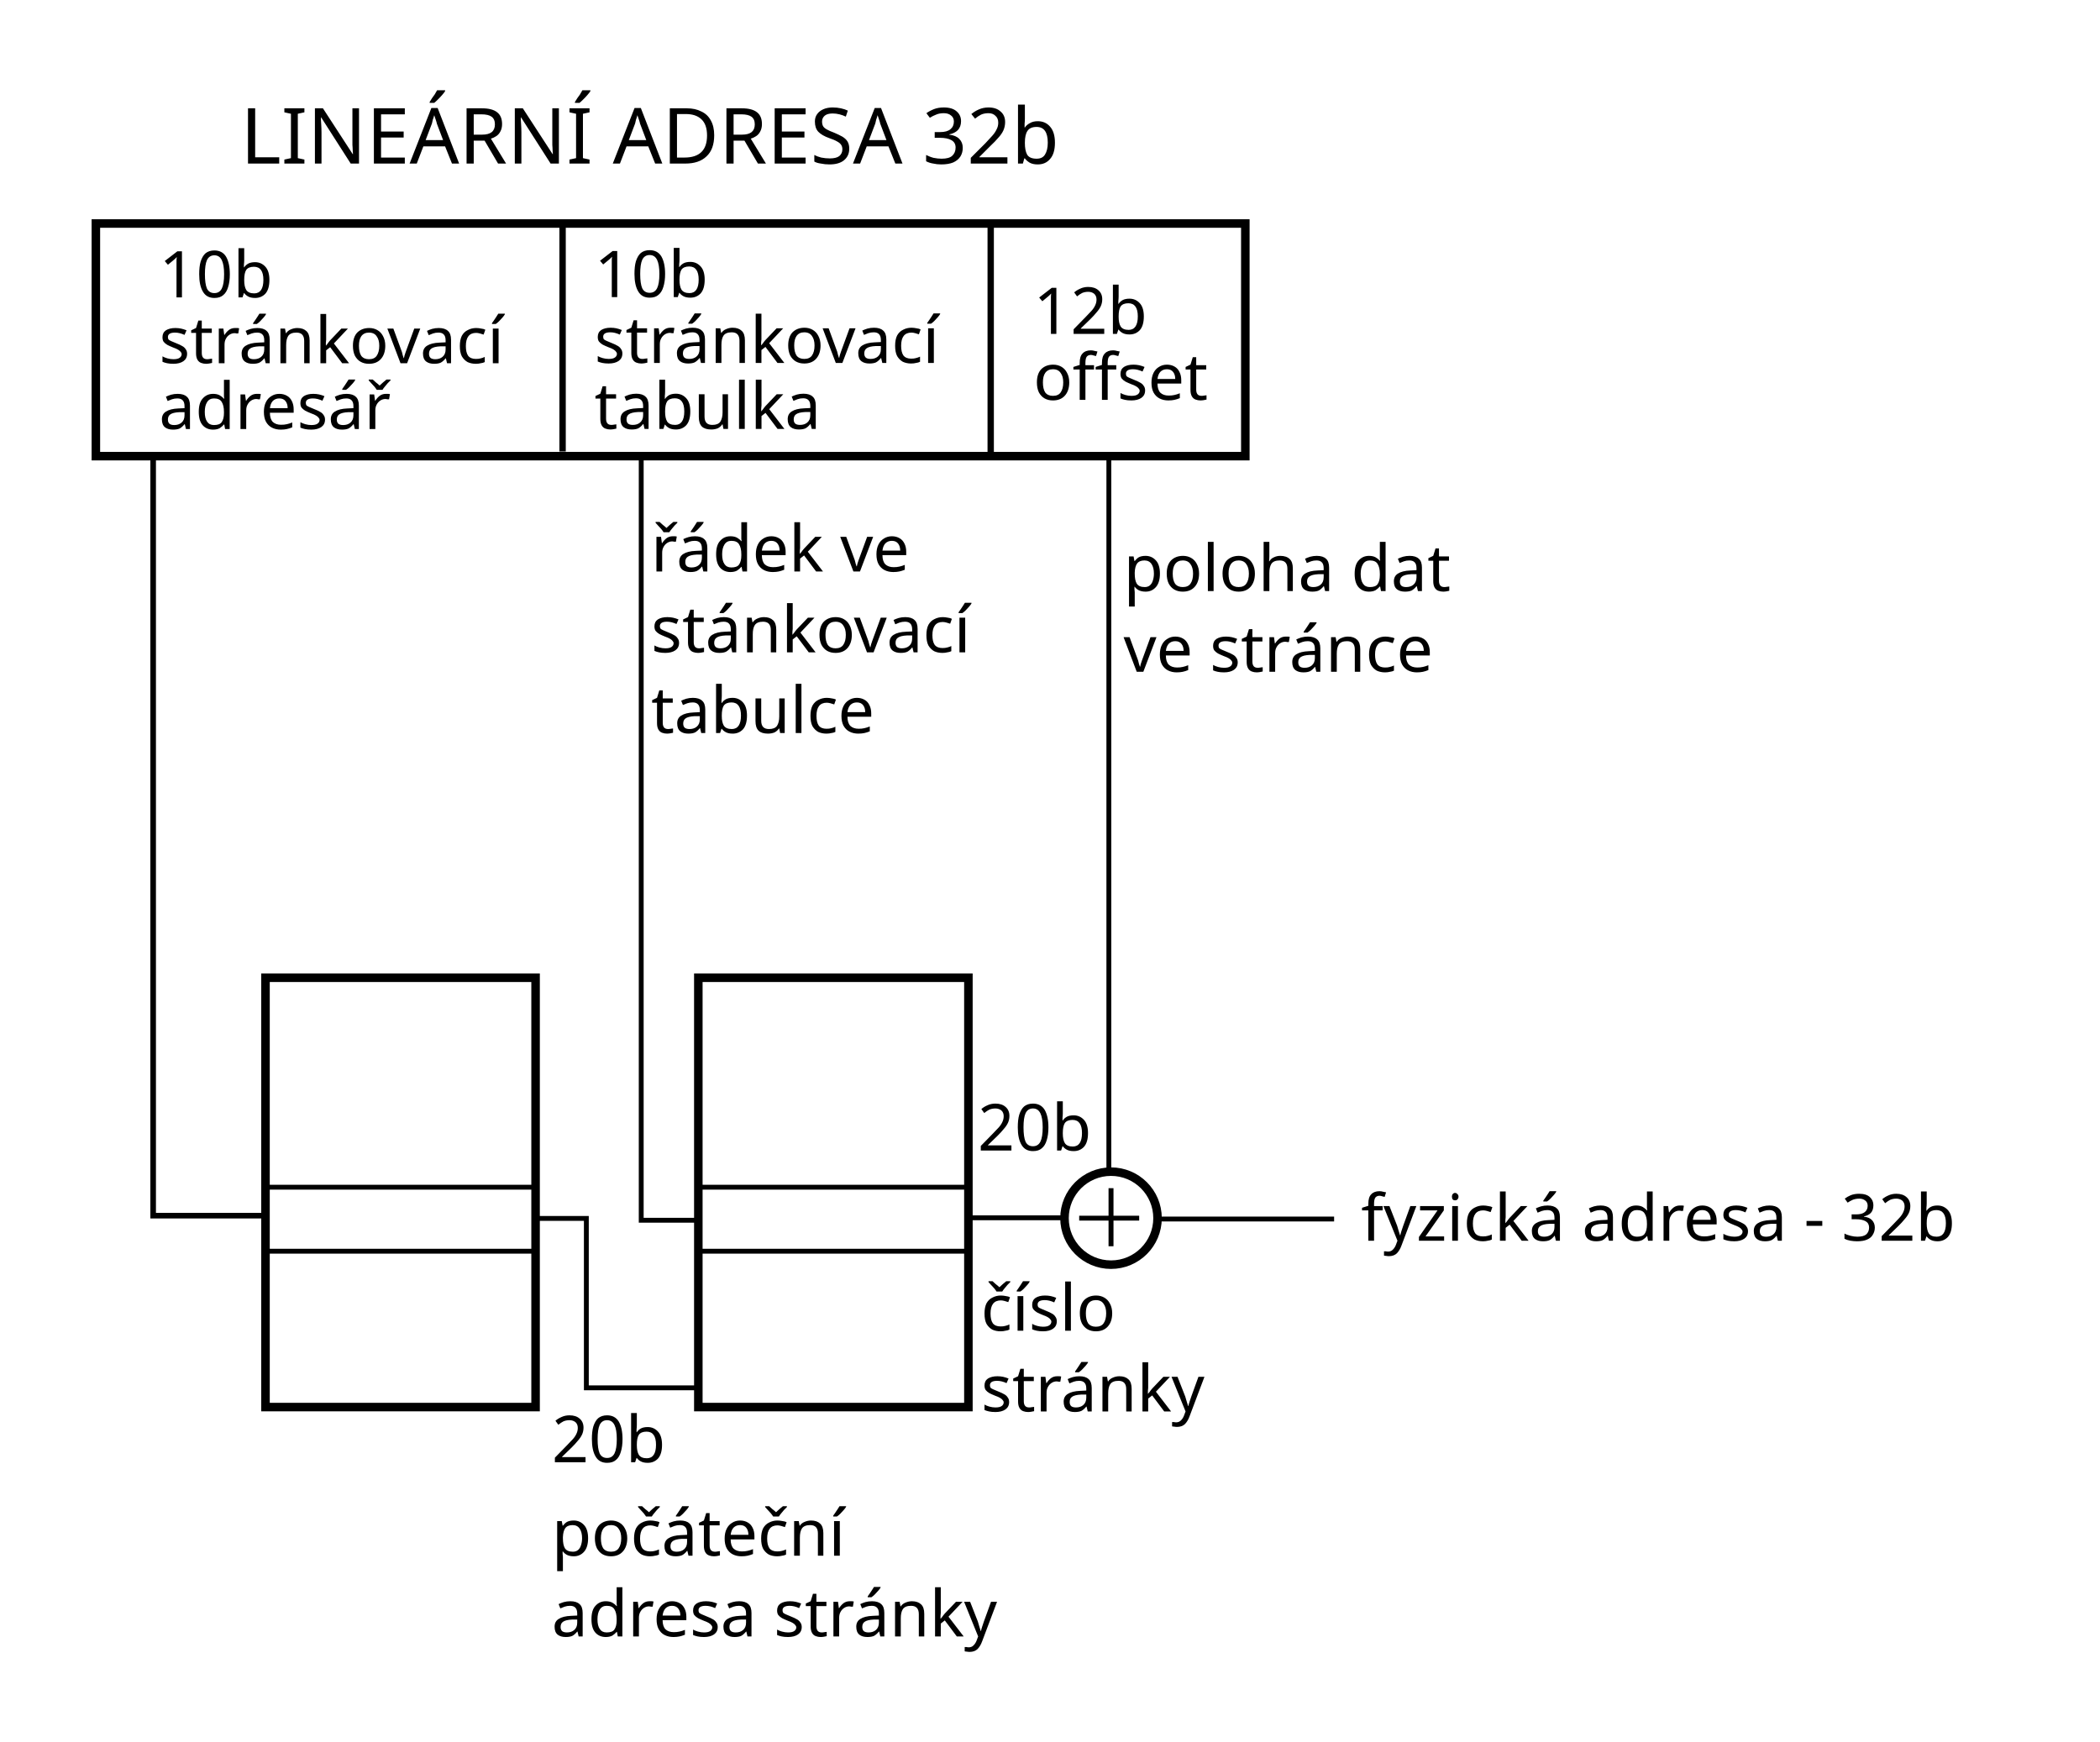
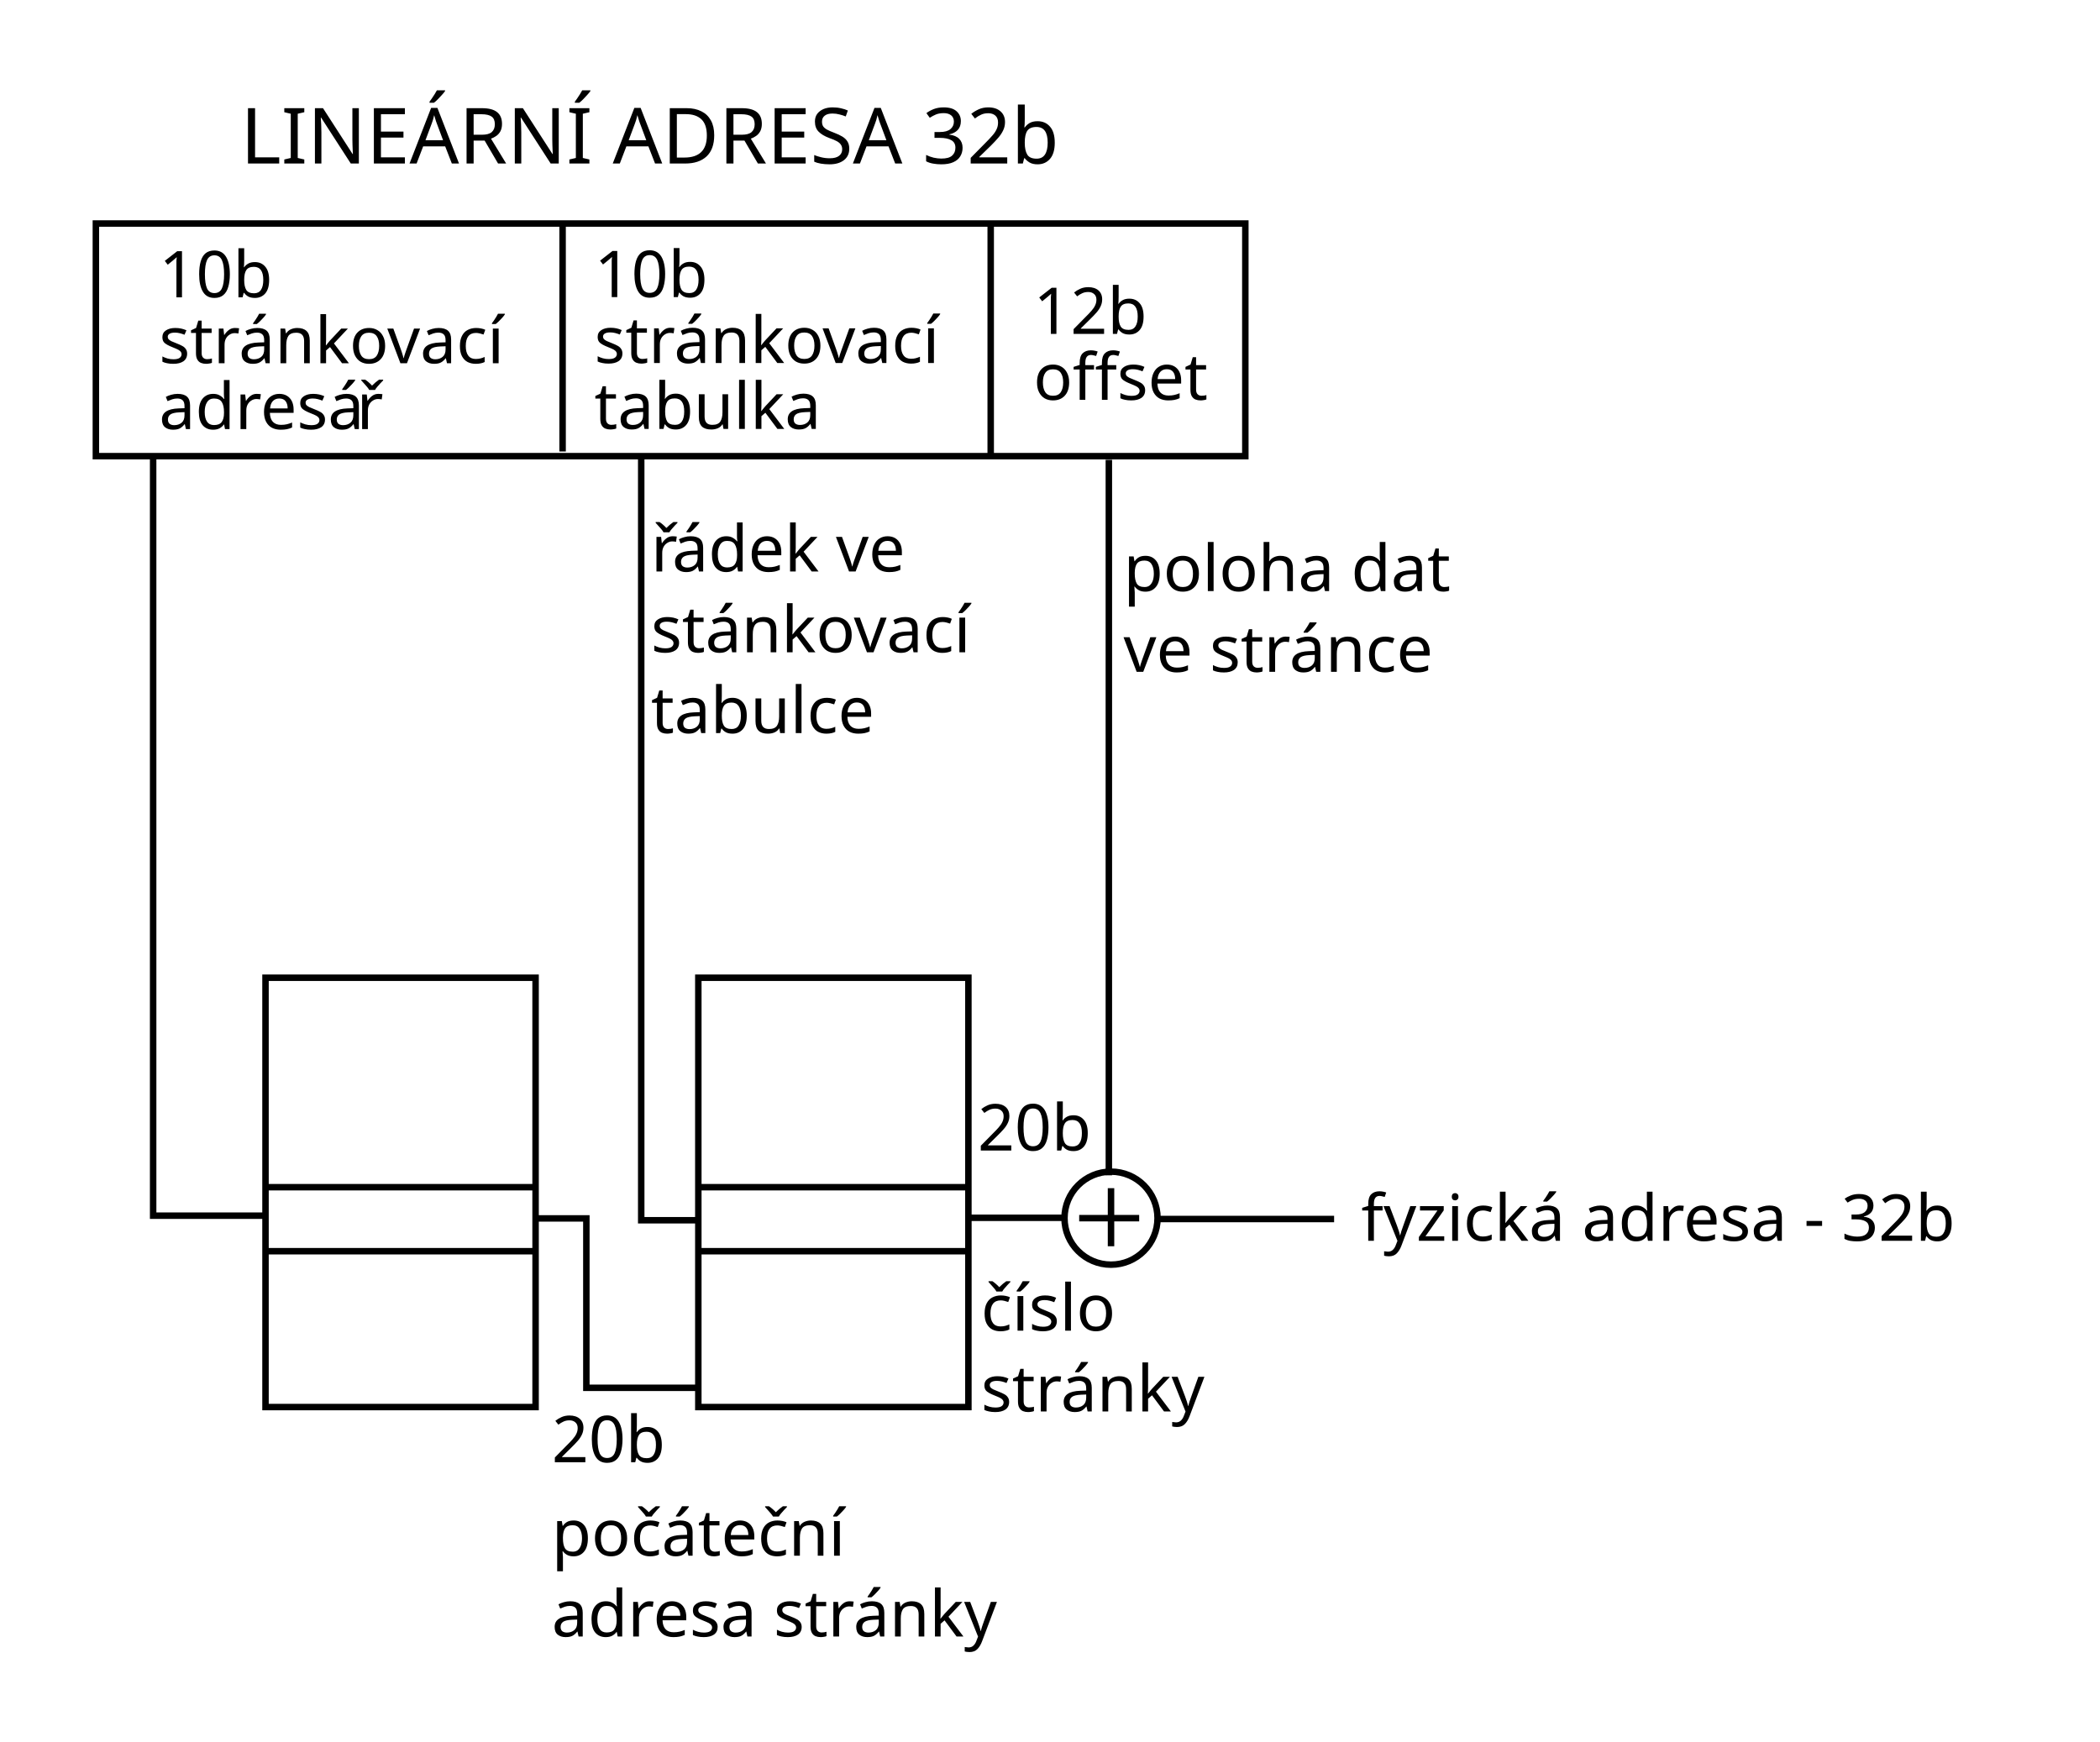
- <svg xmlns="http://www.w3.org/2000/svg" width="114.62mm" height="95.064mm" viewBox="0 0 114.62 95.064" version="1.1" id="svg8">
-   <defs id="defs2" />
+ <svg xmlns="http://www.w3.org/2000/svg" version="1.1" id="svg8" x="0px" y="0px" width="324.908px" height="269.473px" viewBox="0 0 324.908 269.473" enable-background="new 0 0 324.908 269.473" xml:space="preserve">
  <g id="layer1" transform="translate(-31.68542,-10.42885)">
-     <g transform="translate(17.63979,14.18539)" id="layer1-7">
-       <rect style="fill:none;stroke:#000000;stroke-width:0.465;stroke-miterlimit:4;stroke-dasharray:none" y="8.444" x="19.278" height="12.699" width="62.739" id="rect10" />
-       <text id="text4528" y="5.169" x="27.174" style="font-style:normal;font-weight:normal;font-size:10.583px;line-height:1.25;font-family:sans-serif;letter-spacing:0px;word-spacing:0px;fill:#000000;fill-opacity:1;stroke:none;stroke-width:0.265" xml:space="preserve">
-         <tspan style="font-size:4.233px;stroke-width:0.265" y="5.169" x="27.174" id="tspan4526">LINEÁRNÍ ADRESA 32b</tspan>
+     <g id="layer1-7" transform="translate(17.63979,14.18539)">
+       <rect id="rect10" x="28.878" y="30.829" fill="none" stroke="#000000" width="177.843" height="35.996" />
+       <text transform="matrix(1 0 0 1 51.2588 21.5447)" font-family="'HelveticaCE-Regular'" font-size="12">LINEÁRNÍ ADRESA 32b</text>
+       <text transform="matrix(1 0 0 1 38.6553 42.2498)" font-family="'HelveticaCE-Regular'" font-size="10">10b</text>
+       <text transform="matrix(1 0 0 1 38.6553 52.4451)" font-family="'HelveticaCE-Regular'" font-size="10">stránkovací</text>
+       <text transform="matrix(1 0 0 1 38.6553 62.6404)" enable-background="new    ">
+         <tspan x="0" y="0" font-family="'HelveticaCE-Regular'" font-size="10">adresá</tspan>
+         <tspan x="30.576" y="0" font-family="'MyriadPro-Regular'" font-size="10">ř</tspan>
      </text>
-       <text id="text4532" y="12.473" x="22.727" style="font-style:normal;font-weight:normal;font-size:10.583px;line-height:0.25;font-family:sans-serif;letter-spacing:0px;word-spacing:0px;fill:#000000;fill-opacity:1;stroke:none;stroke-width:0.265" xml:space="preserve">
-         <tspan style="font-size:3.528px;line-height:0.25;stroke-width:0.265" y="12.473" x="22.727" id="tspan937">10b</tspan>
-         <tspan style="font-size:3.528px;line-height:0.25;stroke-width:0.265" y="16.07" x="22.727" id="tspan941">stránkovací</tspan>
-         <tspan style="font-size:3.528px;line-height:0.25;stroke-width:0.265" y="19.667" x="22.727" id="tspan943">adresář</tspan>
+       <path id="path4560" fill="none" stroke="#000000" d="M167.325,30.972v35.667" />
+       <path id="path4564" fill="none" stroke="#000000" d="M101.089,30.972v35.13" />
+       <text transform="matrix(1 0 0 1 173.9463 47.91)" font-family="'HelveticaCE-Regular'" font-size="10">12b</text>
+       <text transform="matrix(1 0 0 1 173.9463 58.1053)" font-family="'HelveticaCE-Regular'" font-size="10">offset</text>
+       <rect id="rect4616" x="55.124" y="147.531" fill="none" stroke="#000000" width="41.786" height="66.43" />
+       <path id="path4628" fill="none" stroke="#000000" d="M55.106,189.846h41.479" />
+       <path id="path4632" fill="none" stroke="#000000" d="M54.856,179.942h41.785" />
+       <path id="path4634" fill="none" stroke="#000000" d="M37.74,66.874v117.473h17.088" />
+       <circle id="path4638" fill="none" stroke="#000000" stroke-linejoin="round" cx="185.94" cy="184.732" r="7.197" />
+       <path id="path4640" fill="none" stroke="#000000" d="M181.017,184.732h9.28" />
+       <path id="path4642" fill="none" stroke="#000000" d="M185.94,180.092v8.986" />
+       <path id="path4666" fill="none" stroke="#000000" d="M185.605,178.103V67.396" />
+       <text transform="matrix(1 0 0 1 224.6435 188.2303)" font-family="'HelveticaCE-Regular'" font-size="10">fyzická adresa - 32b</text>
+       <text transform="matrix(1 0 0 1 106.001 42.2166)" font-family="'HelveticaCE-Regular'" font-size="10">10b</text>
+       <text transform="matrix(1 0 0 1 106.001 52.4119)" font-family="'HelveticaCE-Regular'" font-size="10">stránkovací</text>
+       <text transform="matrix(1 0 0 1 106.001 62.6072)" font-family="'HelveticaCE-Regular'" font-size="10">tabulka</text>
+       <path id="path979" fill="none" stroke="#000000" d="M193.371,184.865h27.085" />
+       <rect id="rect4616-3" x="122.089" y="147.531" fill="none" stroke="#000000" width="41.785" height="66.43" />
+       <path id="path4628-7" fill="none" stroke="#000000" d="M122.071,189.846h41.479" />
+       <path id="path4632-7" fill="none" stroke="#000000" d="M121.82,179.942h41.786" />
+       <path id="path1002" fill="none" stroke="#000000" d="M96.87,184.77h7.895v26.212h17.344" />
+       <path id="path1004" fill="none" stroke="#000000" d="M121.776,185.055h-8.522V66.867" />
+       <path id="path1006" fill="none" stroke="#000000" d="M164.014,184.676h14.395" />
+       <text transform="matrix(1 0 0 1 99.4072 222.4998)" font-family="'HelveticaCE-Regular'" font-size="10">20b</text>
+       <text transform="matrix(1 0 0 1 165.3096 174.2635)" font-family="'HelveticaCE-Regular'" font-size="10">20b</text>
+       <text transform="matrix(1 0 0 1 114.7685 84.6717)" enable-background="new    ">
+         <tspan x="0" y="0" font-family="'MyriadPro-Regular'" font-size="10">ř</tspan>
+         <tspan x="3.27" y="0" font-family="'HelveticaCE-Regular'" font-size="10">ádek ve</tspan>
      </text>
-       <path id="path4560" d="M 68.119,8.495 V 21.077" style="fill:none;stroke:#000000;stroke-width:0.346px;stroke-linecap:butt;stroke-linejoin:miter;stroke-opacity:1" />
-       <path id="path4564" d="M 44.752,8.495 V 20.888" style="fill:none;stroke:#000000;stroke-width:0.348px;stroke-linecap:butt;stroke-linejoin:miter;stroke-opacity:1" />
-       <text id="text4568-0" y="14.47" x="70.455" style="font-style:normal;font-weight:normal;font-size:10.583px;line-height:0.25;font-family:sans-serif;letter-spacing:0px;word-spacing:0px;fill:#000000;fill-opacity:1;stroke:none;stroke-width:0.265" xml:space="preserve">
-         <tspan style="font-size:3.528px;line-height:0.25;stroke-width:0.265" y="14.47" x="70.455" id="tspan945">12b</tspan>
-         <tspan style="font-size:3.528px;line-height:0.25;stroke-width:0.265" y="18.067" x="70.455" id="tspan951">offset</tspan>
-       </text>
-       <rect y="49.615" x="28.537" height="23.435" width="14.741" id="rect4616" style="fill:none;stroke:#000000;stroke-width:0.465;stroke-miterlimit:4;stroke-dasharray:none" />
-       <path id="path4628" d="M 28.531,64.542 H 43.164" style="fill:none;stroke:#000000;stroke-width:0.265px;stroke-linecap:butt;stroke-linejoin:miter;stroke-opacity:1" />
-       <path id="path4632" d="M 28.443,61.048 H 43.184" style="fill:none;stroke:#000000;stroke-width:0.265px;stroke-linecap:butt;stroke-linejoin:miter;stroke-opacity:1" />
-       <path id="path4634" d="m 22.405,21.16 v 41.442 h 6.028" style="fill:none;stroke:#000000;stroke-width:0.304px;stroke-linecap:butt;stroke-linejoin:miter;stroke-opacity:1" />
-       <circle r="2.539" cy="62.738" cx="74.686" id="path4638" style="fill:none;stroke:#000000;stroke-width:0.465;stroke-linejoin:round;stroke-miterlimit:4;stroke-dasharray:none" />
-       <path id="path4640" d="m 72.949,62.738 h 3.274" style="fill:none;stroke:#000000;stroke-width:0.265px;stroke-linecap:butt;stroke-linejoin:miter;stroke-opacity:1" />
-       <path id="path4642" d="m 74.686,61.101 v 3.17" style="fill:none;stroke:#000000;stroke-width:0.27px;stroke-linecap:butt;stroke-linejoin:miter;stroke-opacity:1" />
-       <path id="path4666" d="m 74.568,60.4 v -39.055" style="fill:none;stroke:#000000;stroke-width:0.265px;stroke-linecap:butt;stroke-linejoin:miter;stroke-opacity:1" />
-       <text id="text4781" y="63.972" x="88.34" style="font-style:normal;font-weight:normal;font-size:3.528px;line-height:1.25;font-family:sans-serif;letter-spacing:0px;word-spacing:0px;fill:#000000;fill-opacity:1;stroke:none;stroke-width:0.265" xml:space="preserve">
-         <tspan style="stroke-width:0.265" y="63.972" x="88.34" id="tspan4779">fyzická adresa - 32b</tspan>
-       </text>
-       <text id="text4532-1" y="12.462" x="46.485" style="font-style:normal;font-weight:normal;font-size:10.583px;line-height:0.25;font-family:sans-serif;letter-spacing:0px;word-spacing:0px;fill:#000000;fill-opacity:1;stroke:none;stroke-width:0.265" xml:space="preserve">
-         <tspan style="font-size:3.528px;line-height:0.25;stroke-width:0.265" y="12.462" x="46.485" id="tspan937-7">10b</tspan>
-         <tspan style="font-size:3.528px;line-height:0.25;stroke-width:0.265" y="16.058" x="46.485" id="tspan941-4">stránkovací</tspan>
-         <tspan style="font-size:3.528px;line-height:0.25;stroke-width:0.265" y="19.655" x="46.485" id="tspan943-6">tabulka</tspan>
-       </text>
-       <path style="fill:none;stroke:#000000;stroke-width:0.265px;stroke-linecap:butt;stroke-linejoin:miter;stroke-opacity:1" d="m 77.308,62.785 h 9.555" id="path979" />
-       <rect y="49.615" x="52.161" height="23.435" width="14.741" id="rect4616-3" style="fill:none;stroke:#000000;stroke-width:0.465;stroke-miterlimit:4;stroke-dasharray:none" />
-       <path id="path4628-7" d="M 52.155,64.542 H 66.788" style="fill:none;stroke:#000000;stroke-width:0.265px;stroke-linecap:butt;stroke-linejoin:miter;stroke-opacity:1" />
-       <path id="path4632-7" d="M 52.066,61.048 H 66.807" style="fill:none;stroke:#000000;stroke-width:0.265px;stroke-linecap:butt;stroke-linejoin:miter;stroke-opacity:1" />
-       <path style="fill:none;stroke:#000000;stroke-width:0.265px;stroke-linecap:butt;stroke-linejoin:miter;stroke-opacity:1" d="m 43.264,62.752 h 2.785 v 9.247 h 6.118" id="path1002" />
-       <path style="fill:none;stroke:#000000;stroke-width:0.265px;stroke-linecap:butt;stroke-linejoin:miter;stroke-opacity:1" d="M 52.051,62.852 H 49.044 V 21.158" id="path1004" />
-       <path style="fill:none;stroke:#000000;stroke-width:0.265px;stroke-linecap:butt;stroke-linejoin:miter;stroke-opacity:1" d="M 66.951,62.718 H 72.029" id="path1006" />
-       <text xml:space="preserve" style="font-style:normal;font-weight:normal;font-size:3.528px;line-height:1.25;font-family:sans-serif;letter-spacing:0px;word-spacing:0px;fill:#000000;fill-opacity:1;stroke:none;stroke-width:0.265" x="44.159" y="76.062" id="text1010">
-         <tspan id="tspan1008" x="44.159" y="76.062" style="stroke-width:0.265">20b</tspan>
-       </text>
-       <text xml:space="preserve" style="font-style:normal;font-weight:normal;font-size:3.528px;line-height:1.25;font-family:sans-serif;letter-spacing:0px;word-spacing:0px;fill:#000000;fill-opacity:1;stroke:none;stroke-width:0.265" x="67.408" y="59.045" id="text1010-9">
-         <tspan id="tspan1008-3" x="67.408" y="59.045" style="stroke-width:0.265">20b</tspan>
-       </text>
-       <text xml:space="preserve" style="font-style:normal;font-weight:normal;font-size:3.528px;line-height:1.25;font-family:sans-serif;letter-spacing:0px;word-spacing:0px;fill:#000000;fill-opacity:1;stroke:none;stroke-width:0.265" x="49.578" y="27.439" id="text1032">
-         <tspan id="tspan1030" x="49.578" y="27.439" style="stroke-width:0.265">řádek ve</tspan>
-         <tspan x="49.578" y="31.848" style="stroke-width:0.265" id="tspan1034">stánkovací</tspan>
-         <tspan x="49.578" y="36.258" style="stroke-width:0.265" id="tspan1036">tabulce</tspan>
-       </text>
-       <text xml:space="preserve" style="font-style:normal;font-weight:normal;font-size:3.528px;line-height:1.25;font-family:sans-serif;letter-spacing:0px;word-spacing:0px;fill:#000000;fill-opacity:1;stroke:none;stroke-width:0.265" x="75.37" y="28.508" id="text1040">
-         <tspan id="tspan1038" x="75.37" y="28.508" style="stroke-width:0.265">poloha dat</tspan>
-         <tspan x="75.37" y="32.917" style="stroke-width:0.265" id="tspan1042">ve stránce</tspan>
-       </text>
-       <text xml:space="preserve" style="font-style:normal;font-weight:normal;font-size:3.528px;line-height:1.25;font-family:sans-serif;letter-spacing:0px;word-spacing:0px;fill:#000000;fill-opacity:1;stroke:none;stroke-width:0.265" x="67.594" y="68.88" id="text1046">
-         <tspan id="tspan1044" x="67.594" y="68.88" style="stroke-width:0.265">číslo</tspan>
-         <tspan x="67.594" y="73.29" style="stroke-width:0.265" id="tspan1048">stránky</tspan>
-       </text>
-       <text xml:space="preserve" style="font-style:normal;font-weight:normal;font-size:3.528px;line-height:1.25;font-family:sans-serif;letter-spacing:0px;word-spacing:0px;fill:#000000;fill-opacity:1;stroke:none;stroke-width:0.265" x="44.159" y="81.164" id="text1052">
-         <tspan id="tspan1050" x="44.159" y="81.164" style="stroke-width:0.265">počáteční</tspan>
-         <tspan x="44.159" y="85.574" style="stroke-width:0.265" id="tspan1064">adresa stránky</tspan>
-       </text>
+       <text transform="matrix(1 0 0 1 114.7685 97.1717)" font-family="'HelveticaCE-Regular'" font-size="10">stánkovací</text>
+       <text transform="matrix(1 0 0 1 114.7685 109.6717)" font-family="'HelveticaCE-Regular'" font-size="10">tabulce</text>
+       <text transform="matrix(1 0 0 1 187.8779 87.701)" font-family="'HelveticaCE-Regular'" font-size="10">poloha dat</text>
+       <text transform="matrix(1 0 0 1 187.8779 100.201)" font-family="'HelveticaCE-Regular'" font-size="10">ve stránce</text>
+       <text transform="matrix(1 0 0 1 165.8349 202.1424)" font-family="'ArialMT'" font-size="10">číslo</text>
+       <text transform="matrix(1 0 0 1 165.8349 214.6424)" font-family="'ArialMT'" font-size="10">stránky</text>
+       <text transform="matrix(1 0 0 1 99.4072 236.9647)" font-family="'ArialMT'" font-size="10">počáteční</text>
+       <text transform="matrix(1 0 0 1 99.4072 249.4647)" font-family="'ArialMT'" font-size="10">adresa stránky</text>
    </g>
  </g>
</svg>
